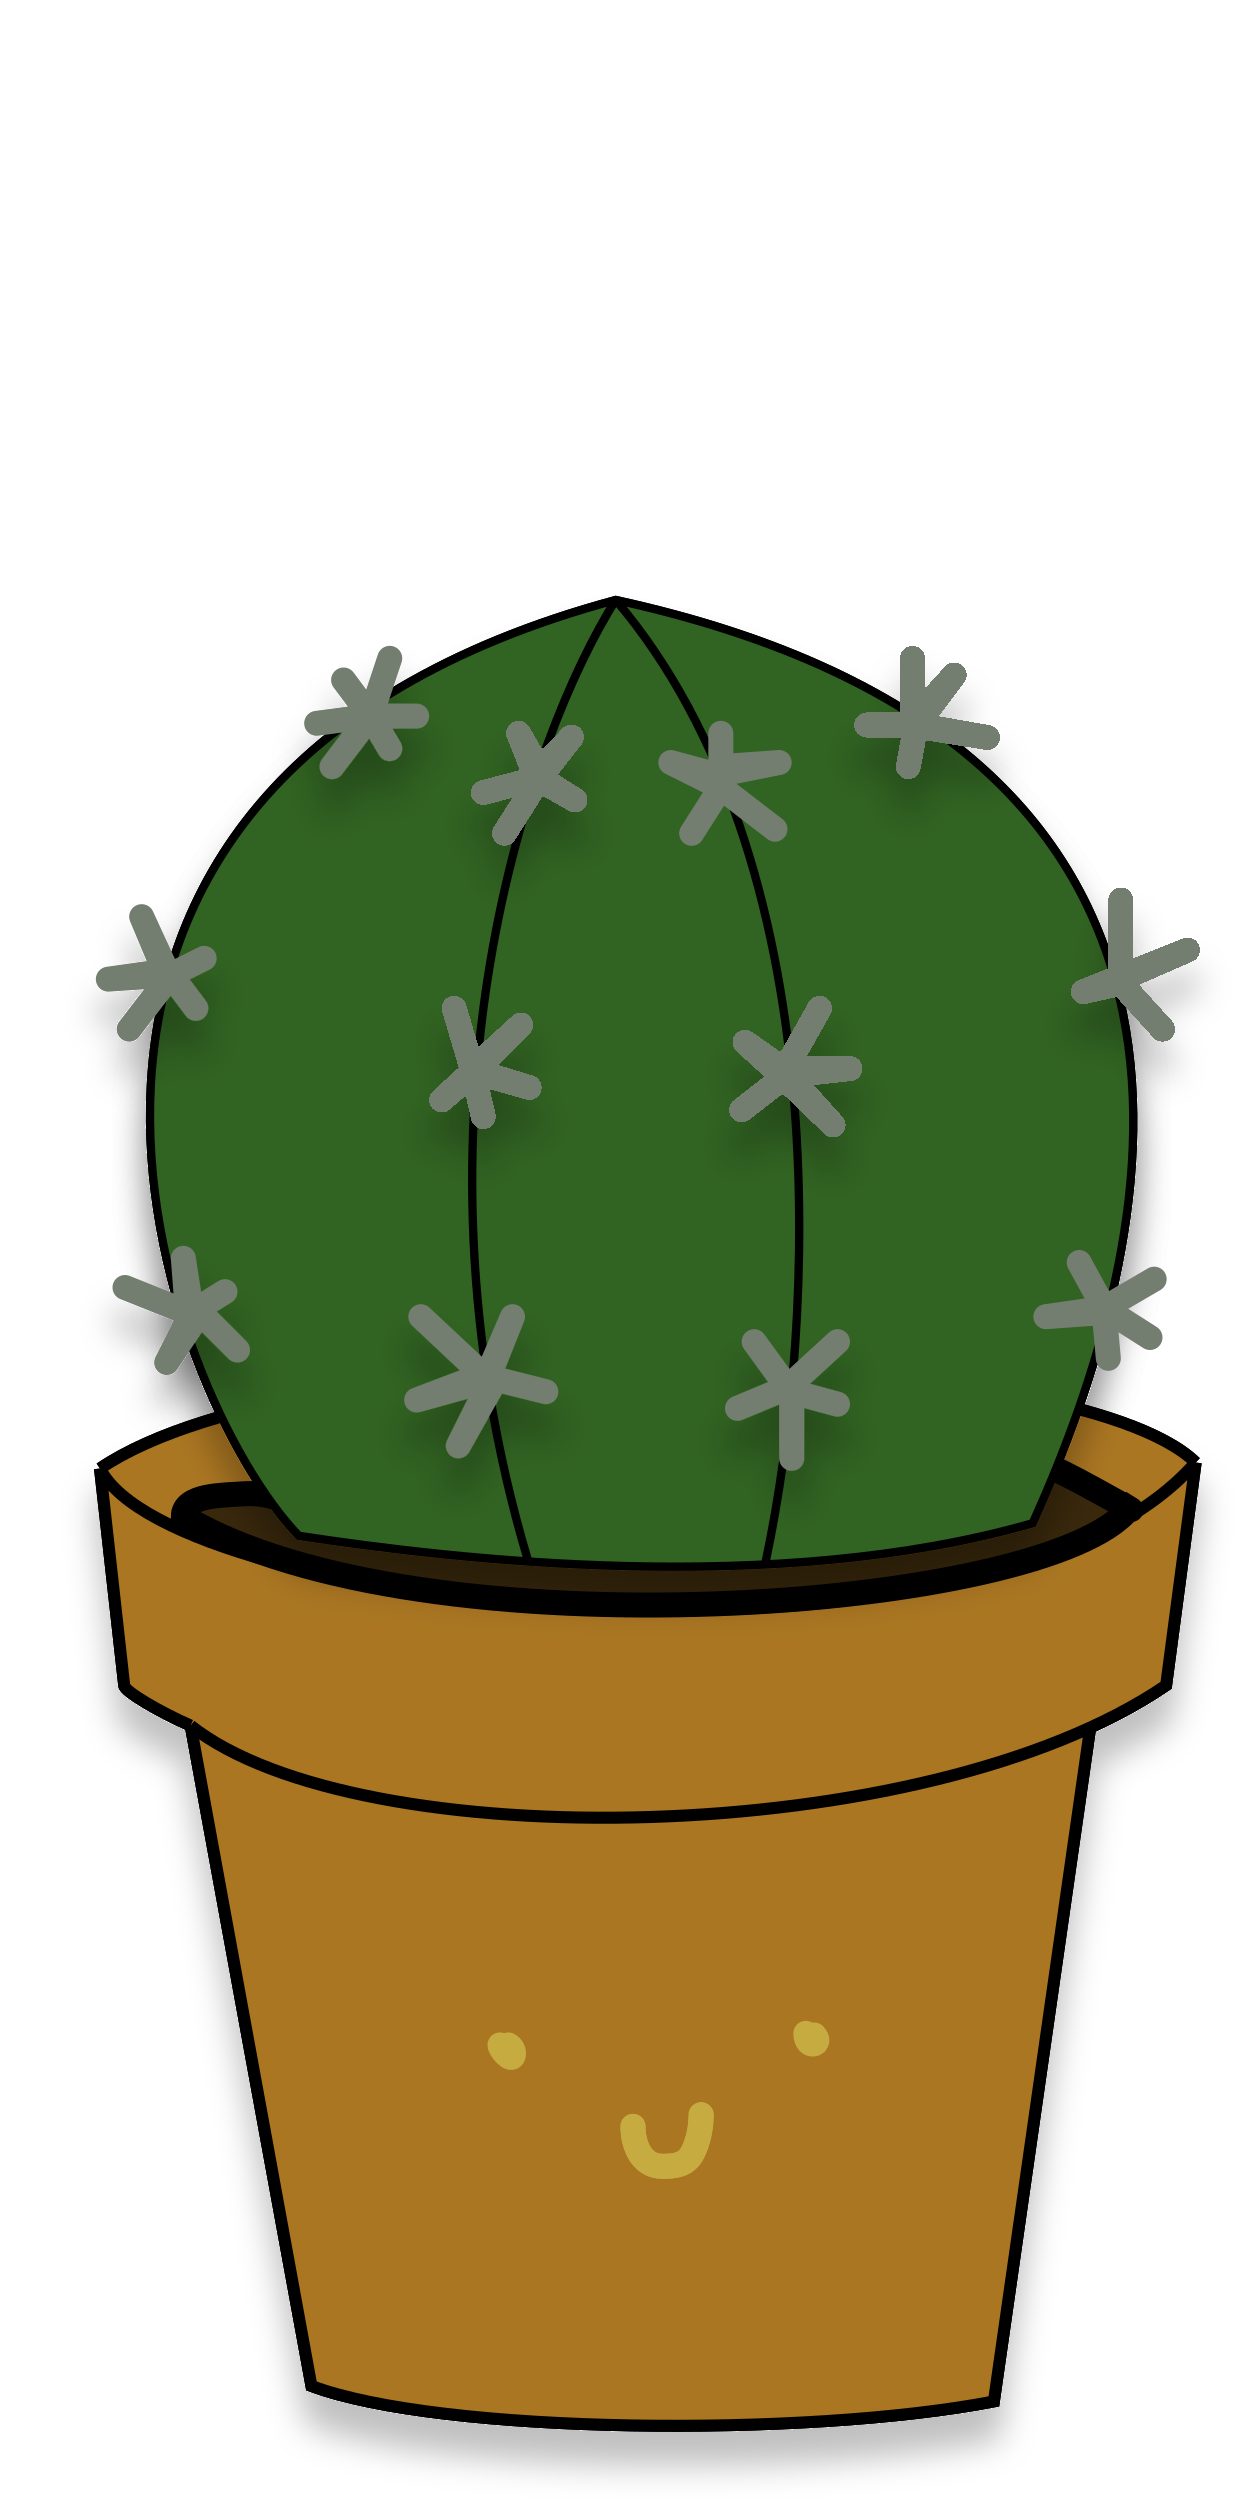
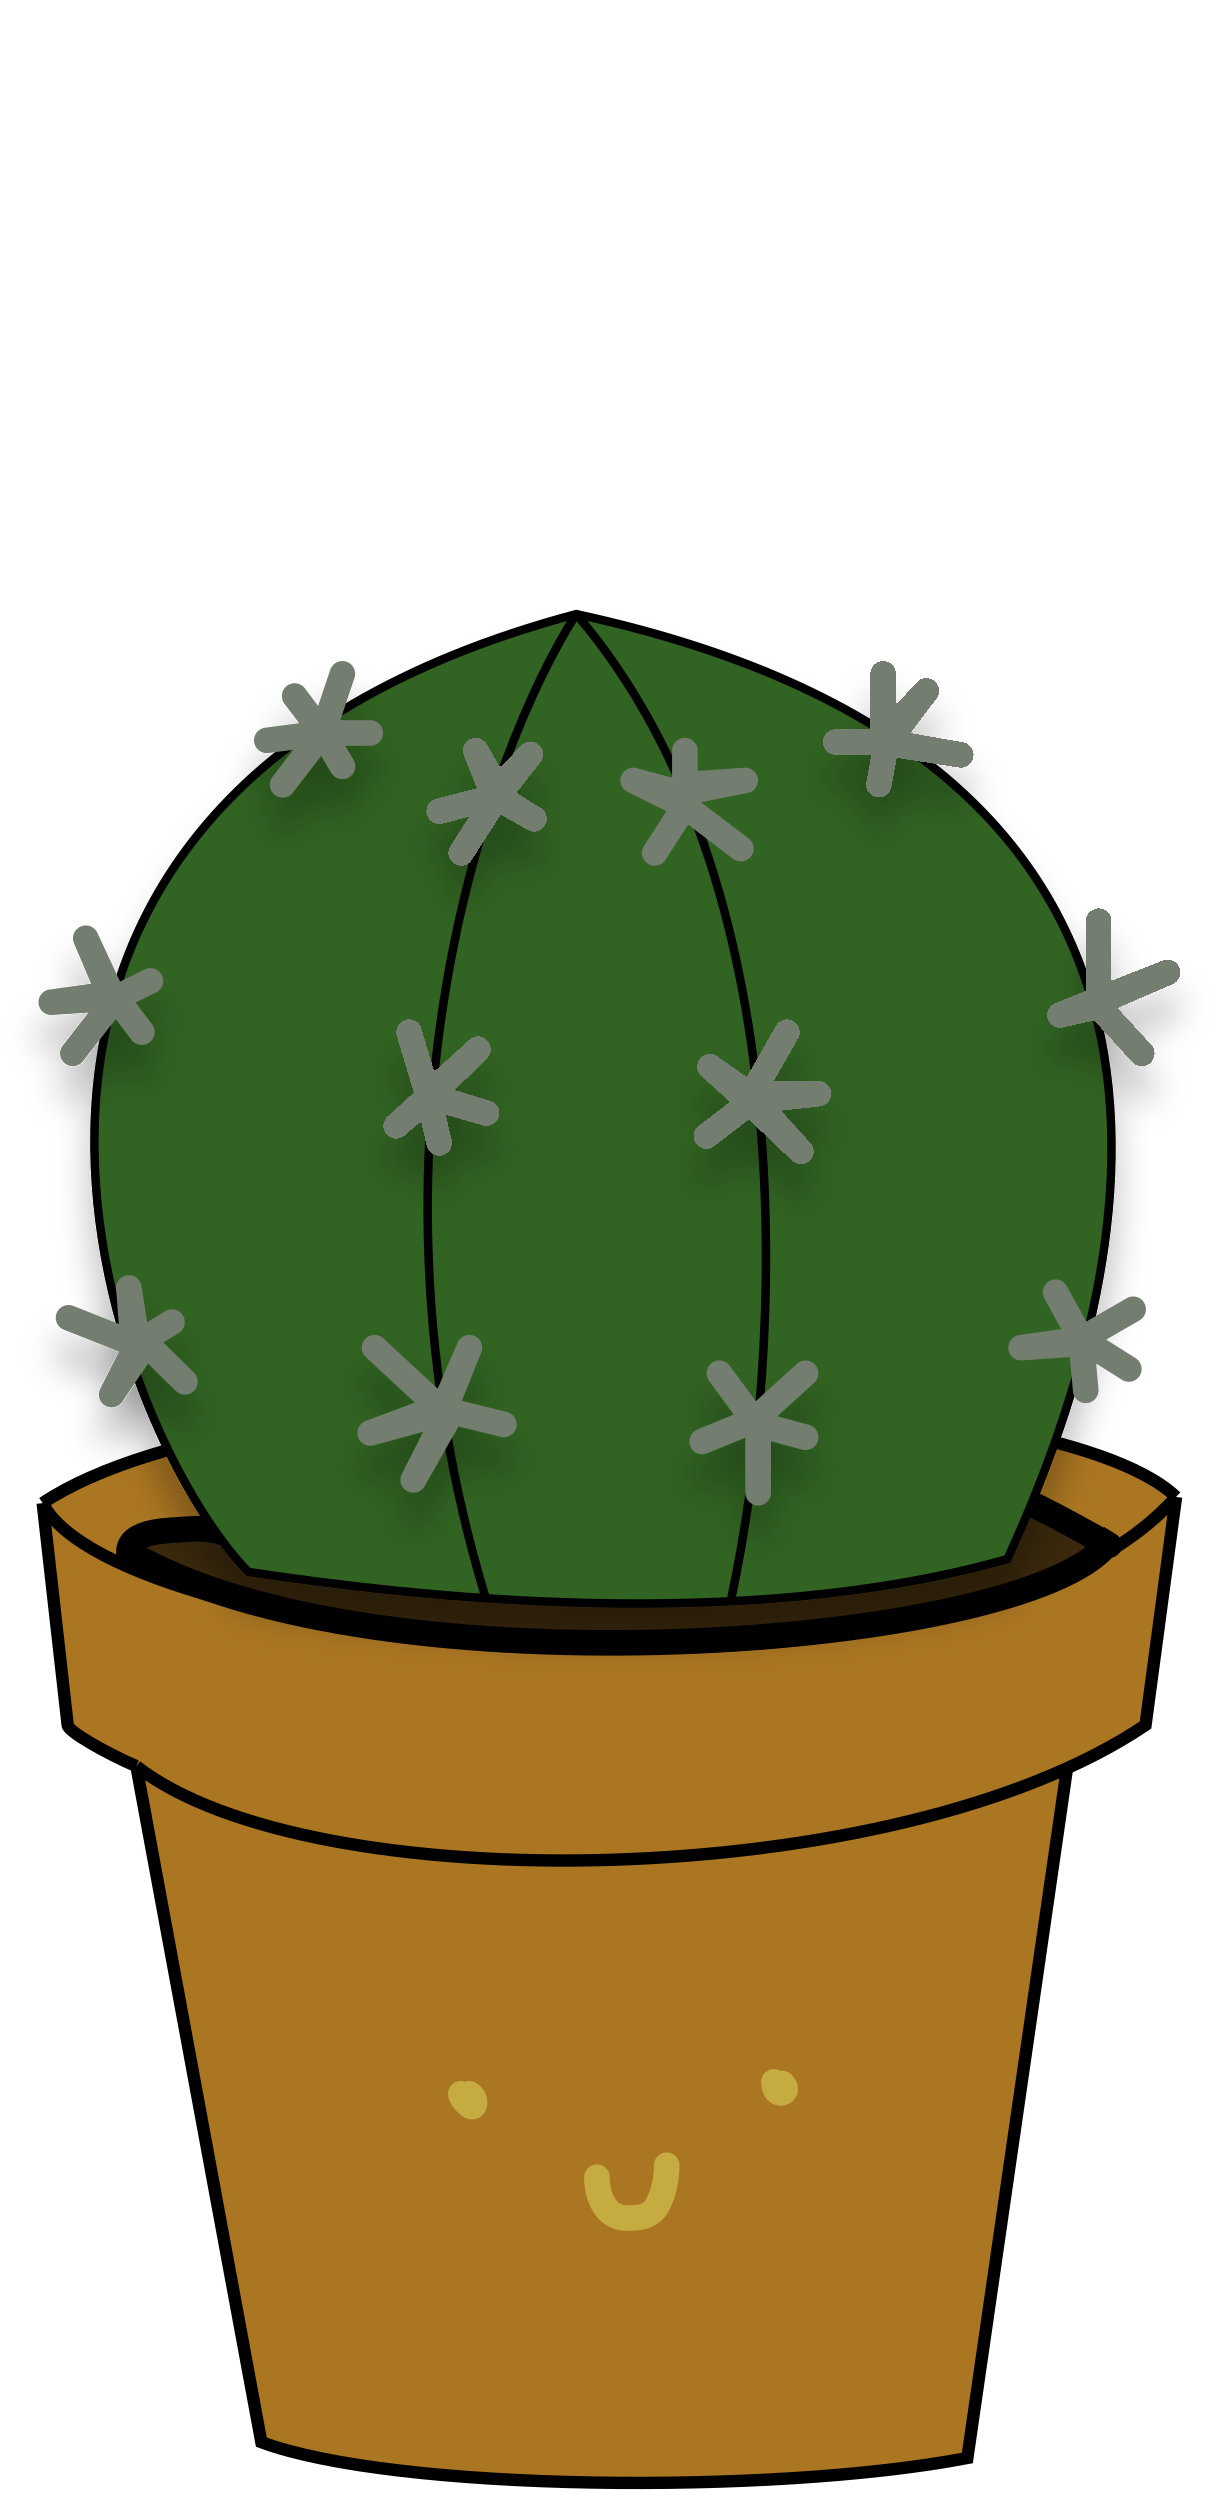
- <svg xmlns="http://www.w3.org/2000/svg" width="149" height="300" viewBox="0 0 149 300" fill="none">
-   <path d="M14.9 202.241L12 176.224C37.496 159 128.496 161 143.479 175.5L139.938 202.241C137.223 204.095 134.164 205.784 130.832 207.309L119.269 288.174C96.8 292.523 52.832 292.118 37.369 286.32L22.869 207.071C19.245 205.486 14.9 202.966 14.9 202.241Z" fill="#AA7622" />
-   <path d="M12 176.224L14.9 202.241C14.9 202.966 19.245 205.486 22.869 207.071M12 176.224C20.496 193.5 118.496 204 143.479 175.5M12 176.224C37.496 159 128.496 161 143.479 175.5M22.869 207.071C42.996 223 110.996 222 139.938 202.241L143.479 175.5M22.869 207.071L37.369 286.32C52.832 292.118 96.8 292.523 119.269 288.174L130.866 207.071" stroke="black" stroke-width="1.45" />
-   <path d="M21.997 182C21.997 179.305 26.905 179.446 29.018 179.269C30.612 179.136 32.013 179.342 33.504 179.847C34.594 180.216 35.629 180.747 36.82 180.767C39.13 180.806 40.323 178.626 42.379 177.87C44.448 177.109 46.609 176.388 48.87 176.363C50.026 176.35 51.212 176.268 52.316 176.627L52.356 176.64C53.099 176.882 53.444 176.994 54.115 176.51C56.066 175.1 57.863 172.599 60.768 173.055C61.446 173.161 61.947 173.581 62.567 173.799C63.382 174.085 64.251 174.054 65.103 174.161C67.473 174.458 69.887 174.425 72.276 174.425C74.316 174.425 76.322 175.317 78.138 176.079C80.421 177.036 83.946 177.382 86.363 176.852C87.748 176.548 89.013 175.744 90.448 175.668C91.746 175.599 92.352 176.063 93.493 176.539C96.501 177.793 100.393 177.757 103.527 176.93C106.23 176.217 109.092 174.953 111.925 174.953C113.272 174.953 114.193 175.044 115.382 175.658C116.327 176.146 117.181 176.884 118.199 177.244C120.833 178.174 122.988 176.39 125.362 175.854C126.076 175.693 133.955 180.188 135.479 181.022C135.485 181.015 135.491 181.007 135.496 181C135.837 181.21 135.793 181.194 135.479 181.022C125.905 193.24 50.479 198.99 21.997 182Z" fill="#39280C" />
-   <path d="M21.997 182C21.997 179.305 26.905 179.446 29.018 179.269C30.612 179.136 32.013 179.342 33.504 179.847C34.594 180.216 35.629 180.747 36.82 180.767C39.13 180.806 40.323 178.626 42.379 177.87C44.448 177.109 46.609 176.388 48.87 176.363C50.026 176.35 51.212 176.268 52.316 176.627C53.086 176.878 53.432 177.003 54.115 176.51C56.066 175.1 57.863 172.599 60.768 173.055C61.446 173.161 61.947 173.581 62.567 173.799C63.382 174.085 64.251 174.054 65.103 174.161C67.473 174.458 69.887 174.425 72.276 174.425C74.316 174.425 76.322 175.317 78.138 176.079C80.421 177.036 83.946 177.382 86.363 176.852C87.748 176.548 89.013 175.744 90.448 175.668C91.746 175.599 92.352 176.063 93.493 176.539C96.501 177.793 100.393 177.757 103.527 176.93C106.23 176.217 109.092 174.953 111.925 174.953C113.272 174.953 114.193 175.044 115.382 175.658C116.327 176.146 117.181 176.884 118.199 177.244C120.833 178.174 122.988 176.39 125.362 175.854C126.223 175.66 137.496 182.233 135.496 181C125.996 193.233 50.496 199 21.997 182Z" stroke="black" stroke-width="3" stroke-linecap="round" />
-   <g filter="url(#filter0_d_10_272)">
-     <path d="M73.886 72C154.446 89.625 138.935 149.548 123.923 182.783C93.1 191.646 54.538 187.147 35.858 184.294C19.846 167.676 -8.175 94.157 73.886 72Z" fill="#316322" />
-     <path d="M73.886 72C63.712 88.114 47.366 133.736 63.378 187.315M73.886 72C100.406 103.221 98.071 158.277 91.899 187.315M73.886 72C154.446 89.625 138.935 149.548 123.923 182.783C93.1 191.646 54.538 187.147 35.858 184.294C19.846 167.676 -8.175 94.157 73.886 72Z" stroke="black" />
+ <svg xmlns="http://www.w3.org/2000/svg" width="143" height="293" viewBox="0 0 143 293" fill="none">
+   <path d="M7.93 202.172L5 176.164C30.759 158.946 122.697 160.945 137.834 175.44L134.257 202.172C131.514 204.025 128.423 205.713 125.057 207.238L113.375 288.076C90.674 292.423 46.253 292.018 30.631 286.222L15.981 207C12.319 205.416 7.93 202.896 7.93 202.172Z" fill="#AA7622" />
+   <path d="M5 176.164L7.93 202.172C7.93 202.896 12.319 205.416 15.981 207M5 176.164C13.584 193.434 112.594 203.93 137.834 175.44M5 176.164C30.759 158.946 122.697 160.945 137.834 175.44M15.981 207C36.316 222.924 105.017 221.924 134.257 202.172L137.834 175.44M15.981 207L30.631 286.222C46.253 292.018 90.674 292.423 113.375 288.076L125.092 207" stroke="black" stroke-width="1.45" />
+   <path d="M15.1 181.938C15.1 179.243 20.059 179.385 22.194 179.208C23.803 179.075 25.219 179.28 26.726 179.785C27.827 180.154 28.873 180.685 30.076 180.705C32.41 180.744 33.615 178.565 35.692 177.809C37.783 177.048 39.966 176.328 42.25 176.302C43.418 176.29 44.617 176.208 45.732 176.567L45.773 176.58C46.522 176.821 46.871 176.934 47.549 176.449C49.52 175.04 51.336 172.539 54.271 172.996C54.955 173.102 55.462 173.522 56.088 173.739C56.912 174.025 57.789 173.994 58.65 174.101C61.044 174.398 63.483 174.365 65.897 174.365C67.958 174.365 69.985 175.257 71.82 176.019C74.127 176.976 77.688 177.322 80.13 176.792C81.529 176.488 82.808 175.684 84.257 175.608C85.568 175.539 86.18 176.003 87.333 176.479C90.373 177.732 94.305 177.696 97.471 176.87C100.202 176.157 103.093 174.894 105.956 174.894C107.316 174.894 108.247 174.985 109.448 175.598C110.403 176.086 111.265 176.823 112.294 177.183C114.955 178.113 117.132 176.33 119.531 175.794C120.252 175.633 128.212 180.127 129.752 180.96C129.758 180.953 129.764 180.945 129.77 180.938C130.114 181.148 130.069 181.132 129.752 180.96C120.08 193.174 43.876 198.922 15.1 181.938Z" fill="#39280C" />
+   <path d="M15.1 181.938C15.1 179.243 20.059 179.385 22.194 179.208C23.803 179.075 25.219 179.28 26.726 179.785C27.827 180.154 28.873 180.685 30.076 180.705C32.41 180.744 33.615 178.565 35.692 177.809C37.783 177.048 39.966 176.328 42.25 176.302C43.418 176.29 44.617 176.208 45.732 176.567C46.51 176.817 46.859 176.942 47.549 176.449C49.52 175.04 51.336 172.539 54.271 172.996C54.955 173.102 55.462 173.522 56.088 173.739C56.912 174.025 57.789 173.994 58.65 174.101C61.044 174.398 63.483 174.365 65.897 174.365C67.958 174.365 69.985 175.257 71.82 176.019C74.127 176.976 77.688 177.322 80.13 176.792C81.529 176.488 82.808 175.684 84.257 175.608C85.568 175.539 86.18 176.003 87.333 176.479C90.373 177.732 94.305 177.696 97.471 176.87C100.202 176.157 103.093 174.894 105.956 174.894C107.316 174.894 108.247 174.985 109.448 175.598C110.403 176.086 111.265 176.823 112.294 177.183C114.955 178.113 117.132 176.33 119.531 175.794C120.4 175.599 131.79 182.171 129.77 180.938C120.172 193.167 43.893 198.932 15.1 181.938Z" stroke="black" stroke-width="3" stroke-linecap="round" />
+   <g filter="url(#filter0_d_10_832)">
+     <path d="M67.524 71.975C148.915 89.594 133.243 149.497 118.077 182.721C86.936 191.58 47.977 187.083 29.104 184.231C12.927 167.619 -15.383 94.124 67.524 71.975Z" fill="#316322" />
+     <path d="M67.524 71.975C57.245 88.084 40.731 133.691 56.908 187.251M67.524 71.975C94.317 103.185 91.958 158.222 85.723 187.251M67.524 71.975C148.915 89.594 133.243 149.497 118.077 182.721C86.936 191.58 47.977 187.083 29.104 184.231C12.927 167.619 -15.383 94.124 67.524 71.975Z" stroke="black" />
  </g>
-   <path d="M75.958 255.168C75.958 257.357 76.946 259.955 79.46 259.955C80.934 259.955 82.305 259.86 83.095 258.36C83.797 257.025 84.136 255.265 84.136 253.772" stroke="#C6AB40" stroke-width="3" stroke-linecap="round" />
-   <path d="M59.673 254.981C60.173 254.981 60.617 254.921 61.097 254.797C61.353 254.731 61.582 254.72 61.846 254.72C62.121 254.72 62.396 254.72 62.672 254.72" stroke="#E59ECB" stroke-width="5" stroke-linecap="round" />
-   <path d="M96 253.261C96.5 253.261 96.944 253.201 97.424 253.077C97.68 253.011 97.909 253 98.173 253C98.448 253 98.723 253 98.999 253" stroke="#E59ECB" stroke-width="5" stroke-linecap="round" />
-   <path d="M101.185 241C101.059 241.013 100.931 241.105 100.827 241.163C100.333 241.439 98.983 242.207 98.5 242.5C97.337 243.206 97.019 243.388 95.886 244.144C95.305 244.531 94.689 244.844 94.115 245.226C94.077 245.252 93.943 245.314 94.027 245.354C94.402 245.532 94.782 245.695 95.152 245.885C96.671 246.666 98.145 246.968 99.5 248C99.99 248.373 100.141 248.5 100.827 248.5" stroke="#C6AB40" stroke-width="3" stroke-linecap="round" />
-   <path d="M57 242C57.127 242.013 57.254 242.105 57.359 242.163C57.852 242.439 59.203 243.207 59.685 243.5C60.849 244.206 61.166 244.388 62.299 245.144C62.88 245.531 63.496 245.844 64.07 246.226C64.108 246.252 64.242 246.314 64.158 246.354C63.783 246.532 63.403 246.695 63.033 246.885C61.514 247.666 60.04 247.968 58.685 249C58.195 249.373 58.044 249.5 57.359 249.5" stroke="#C6AB40" stroke-width="3" stroke-linecap="round" />
-   <g filter="url(#filter1_d_10_272)">
-     <path d="M14.9 202.241L12 176.224C37.496 159 128.496 161 143.479 175.5L139.938 202.241C137.223 204.095 134.164 205.784 130.832 207.309L119.269 288.174C96.8 292.523 52.832 292.118 37.369 286.32L22.869 207.071C19.245 205.486 14.9 202.966 14.9 202.241Z" fill="#AA7622" />
-     <path d="M12 176.224L14.9 202.241C14.9 202.966 19.245 205.486 22.869 207.071M12 176.224C20.496 193.5 118.496 204 143.479 175.5M12 176.224C37.496 159 128.496 161 143.479 175.5M22.869 207.071C42.996 223 110.996 222 139.938 202.241L143.479 175.5M22.869 207.071L37.369 286.32C52.832 292.118 96.8 292.523 119.269 288.174L130.866 207.071" stroke="black" stroke-width="1.45" />
+   <g filter="url(#filter1_d_10_832)">
+     <path d="M37.796 85.904L40.128 78.973M37.796 85.904L34.532 81.572M37.796 85.904L31.268 86.77M37.796 85.904L33.133 91.969M37.796 85.904L40.128 89.803M37.796 85.904H43.392" stroke="#737D70" stroke-width="3" stroke-linecap="round" stroke-linejoin="round" />
  </g>
-   <path d="M21.997 182C21.997 179.305 26.905 179.446 29.018 179.269C30.612 179.136 32.013 179.342 33.504 179.847C34.594 180.216 35.629 180.747 36.82 180.767C39.13 180.806 40.323 178.626 42.379 177.87C44.448 177.109 46.609 176.388 48.87 176.363C50.026 176.35 51.212 176.268 52.316 176.627L52.356 176.64C53.099 176.882 53.444 176.994 54.115 176.51C56.066 175.1 57.863 172.599 60.768 173.055C61.446 173.161 61.947 173.581 62.567 173.799C63.382 174.085 64.251 174.054 65.103 174.161C67.473 174.458 69.887 174.425 72.276 174.425C74.316 174.425 76.322 175.317 78.138 176.079C80.421 177.036 83.946 177.382 86.363 176.852C87.748 176.548 89.013 175.744 90.448 175.668C91.746 175.599 92.352 176.063 93.493 176.539C96.501 177.793 100.393 177.757 103.527 176.93C106.23 176.217 109.092 174.953 111.925 174.953C113.272 174.953 114.193 175.044 115.382 175.658C116.327 176.146 117.181 176.884 118.199 177.244C120.833 178.174 122.988 176.39 125.362 175.854C126.076 175.693 133.955 180.188 135.479 181.022C135.485 181.015 135.491 181.007 135.496 181C135.837 181.21 135.793 181.194 135.479 181.022C125.905 193.24 50.479 198.99 21.997 182Z" fill="#39280C" />
-   <path d="M21.997 182C21.997 179.305 26.905 179.446 29.018 179.269C30.612 179.136 32.013 179.342 33.504 179.847C34.594 180.216 35.629 180.747 36.82 180.767C39.13 180.806 40.323 178.626 42.379 177.87C44.448 177.109 46.609 176.388 48.87 176.363C50.026 176.35 51.212 176.268 52.316 176.627C53.086 176.878 53.432 177.003 54.115 176.51C56.066 175.1 57.863 172.599 60.768 173.055C61.446 173.161 61.947 173.581 62.567 173.799C63.382 174.085 64.251 174.054 65.103 174.161C67.473 174.458 69.887 174.425 72.276 174.425C74.316 174.425 76.322 175.317 78.138 176.079C80.421 177.036 83.946 177.382 86.363 176.852C87.748 176.548 89.013 175.744 90.448 175.668C91.746 175.599 92.352 176.063 93.493 176.539C96.501 177.793 100.393 177.757 103.527 176.93C106.23 176.217 109.092 174.953 111.925 174.953C113.272 174.953 114.193 175.044 115.382 175.658C116.327 176.146 117.181 176.884 118.199 177.244C120.833 178.174 122.988 176.39 125.362 175.854C126.223 175.66 137.496 182.233 135.496 181C125.996 193.233 50.496 199 21.997 182Z" stroke="black" stroke-width="3" stroke-linecap="round" />
-   <g filter="url(#filter2_d_10_272)">
-     <path d="M73.886 72C154.446 89.625 138.935 149.548 123.923 182.783C93.1 191.646 54.538 187.147 35.858 184.294C19.846 167.676 -8.175 94.157 73.886 72Z" fill="#316322" />
-     <path d="M73.886 72C63.712 88.114 47.366 133.736 63.378 187.315M73.886 72C100.406 103.221 98.071 158.277 91.899 187.315M73.886 72C154.446 89.625 138.935 149.548 123.923 182.783C93.1 191.646 54.538 187.147 35.858 184.294C19.846 167.676 -8.175 94.157 73.886 72Z" stroke="black" />
+   <g filter="url(#filter2_d_10_832)">
+     <path d="M12.577 115.96L10.052 109.962L13.082 116.46L6.01 117.46L13.588 116.96M13.588 116.96L8.536 123.458M13.588 116.96L16.619 120.959M13.588 116.96L17.629 114.961" stroke="#737D70" stroke-width="3" stroke-linecap="round" stroke-linejoin="round" />
  </g>
-   <path d="M75.958 255.168C75.958 257.357 76.946 259.955 79.46 259.955C80.934 259.955 82.305 259.86 83.095 258.36C83.797 257.025 84.136 255.265 84.136 253.772" stroke="#C6AB40" stroke-width="3" stroke-linecap="round" />
-   <path d="M60 245.396C60 245.919 61.364 247.455 61.585 246.682C61.735 246.156 61.438 245.616 60.997 245.396" stroke="#C6AB40" stroke-width="3" stroke-linecap="round" />
-   <path d="M96.703 244C96.703 246.043 98.816 245.315 97.701 244.199" stroke="#C6AB40" stroke-width="3" stroke-linecap="round" />
-   <path d="M75.958 255.168C75.958 257.357 76.946 259.955 79.46 259.955C80.934 259.955 82.305 259.86 83.095 258.36C83.797 257.025 84.136 255.265 84.136 253.772" stroke="#C6AB40" stroke-width="3" stroke-linecap="round" />
-   <g filter="url(#filter3_d_10_272)">
-     <path d="M44.462 85.933L46.769 79M44.462 85.933L41.231 81.6M44.462 85.933L38 86.8M44.462 85.933L39.846 92M44.462 85.933L46.769 89.833M44.462 85.933H50" stroke="#737D70" stroke-width="3" stroke-linecap="round" stroke-linejoin="round" />
+   <g filter="url(#filter3_d_10_832)">
+     <path d="M8.031 154.447L15.608 157.446L15.103 150.948L16.113 157.446M16.113 157.446L20.155 154.947M16.113 157.446L13.082 163.444L17.124 157.446L21.67 161.945" stroke="#737D70" stroke-width="3" stroke-linecap="round" stroke-linejoin="round" />
  </g>
-   <g filter="url(#filter4_d_10_272)">
-     <path d="M19.5 116L17 110L20 116.5L13 117.5L20.5 117M20.5 117L15.5 123.5M20.5 117L23.5 121M20.5 117L24.5 115" stroke="#737D70" stroke-width="3" stroke-linecap="round" stroke-linejoin="round" />
+   <g filter="url(#filter4_d_10_832)">
+     <path d="M49.959 128.956L46.423 131.955L50.207 128.526M50.207 128.526L57.031 130.455L50.464 128.456L56.021 122.958L49.959 128.456L50.207 128.526ZM50.207 128.526L51.474 133.954M50.207 128.526L47.938 120.959" stroke="#737D70" stroke-width="3" stroke-linecap="round" stroke-linejoin="round" shape-rendering="crispEdges" />
  </g>
-   <g filter="url(#filter5_d_10_272)">
-     <path d="M15 154.5L22.5 157.5L22 151L23 157.5M23 157.5L27 155M23 157.5L20 163.5L24 157.5L28.5 162" stroke="#737D70" stroke-width="3" stroke-linecap="round" stroke-linejoin="round" />
+   <g filter="url(#filter5_d_10_832)">
+     <path d="M58.313 93.301L62.16 88.414L58.313 92.413L55.749 87.97L57.886 93.301L62.588 95.967L58.313 93.301ZM58.313 93.301L51.474 95.079M58.313 93.301L54.039 99.966" stroke="#737D70" stroke-width="3" stroke-linecap="round" stroke-linejoin="round" shape-rendering="crispEdges" />
  </g>
-   <g filter="url(#filter6_d_10_272)">
-     <path d="M56.5 129L53 132L56.746 128.57M56.746 128.57L63.5 130.5L57 128.5L62.5 123L56.5 128.5L56.746 128.57ZM56.746 128.57L58 134M56.746 128.57L54.5 121" stroke="#737D70" stroke-width="3" stroke-linecap="round" stroke-linejoin="round" shape-rendering="crispEdges" />
+   <g filter="url(#filter6_d_10_832)">
+     <path d="M51.979 164.944L55.01 157.946L51.979 165.443L51.441 164.944M43.897 157.946L51.441 164.944M51.441 164.944L43.392 167.943L52.485 165.443L48.443 173.441L52.99 165.443L59.052 166.943" stroke="#737D70" stroke-width="3" stroke-linecap="round" stroke-linejoin="round" />
  </g>
-   <g filter="url(#filter7_d_10_272)">
-     <path d="M64.769 93.333L68.577 88.444L64.769 92.444L62.231 88L64.346 93.333L69 96L64.769 93.333ZM64.769 93.333L58 95.111M64.769 93.333L60.538 100" stroke="#737D70" stroke-width="3" stroke-linecap="round" stroke-linejoin="round" shape-rendering="crispEdges" />
+   <g filter="url(#filter7_d_10_832)">
+     <path d="M92.234 120.959L88.129 128.182H95.928L88.129 129.04M87.719 129.085L93.876 134.954L87.719 128.182L83.204 125.022L87.719 129.085ZM87.719 129.085L88.129 129.04M82.794 133.148L88.129 129.04" stroke="#737D70" stroke-width="3" stroke-linecap="round" stroke-linejoin="round" shape-rendering="crispEdges" />
  </g>
-   <g filter="url(#filter8_d_10_272)">
-     <path d="M58.5 165L61.5 158L58.5 165.5L57.967 165M50.5 158L57.967 165M57.967 165L50 168L59 165.5L55 173.5L59.5 165.5L65.5 167" stroke="#737D70" stroke-width="3" stroke-linecap="round" stroke-linejoin="round" />
+   <path d="M80.268 87.97V91.969L87.34 91.469L79.763 92.968L74.206 91.469L80.268 94.468M80.268 94.468L76.732 99.966M80.268 94.468L86.835 99.466" stroke="#737D70" stroke-width="3" stroke-linecap="round" stroke-linejoin="round" />
+   <g filter="url(#filter8_d_10_832)">
+     <path d="M103.505 78.973V86.47L108.557 80.972L104.01 86.97L112.598 88.47L103.215 87.004M103.215 87.004L103 86.97H97.948L103.215 87.004ZM103 91.969L104.01 86.47" stroke="#737D70" stroke-width="3" stroke-linecap="round" stroke-linejoin="round" shape-rendering="crispEdges" />
  </g>
-   <g filter="url(#filter9_d_10_272)">
-     <path d="M98.344 121L94.281 128.226H102L94.281 129.084M93.875 129.129L99.969 135L93.875 128.226L89.406 125.065L93.875 129.129ZM93.875 129.129L94.281 129.084M89 133.194L94.281 129.084" stroke="#737D70" stroke-width="3" stroke-linecap="round" stroke-linejoin="round" shape-rendering="crispEdges" />
+   <g filter="url(#filter9_d_10_832)">
+     <path d="M128.763 107.963V117.46L136.845 113.961L124.217 118.959L128.763 117.96L133.814 123.458" stroke="#737D70" stroke-width="3" stroke-linecap="round" stroke-linejoin="round" shape-rendering="crispEdges" />
  </g>
-   <path d="M86.5 88V92L93.5 91.5L86 93L80.5 91.5L86.5 94.5M86.5 94.5L83 100M86.5 94.5L93 99.5" stroke="#737D70" stroke-width="3" stroke-linecap="round" stroke-linejoin="round" />
-   <g filter="url(#filter10_d_10_272)">
-     <path d="M109.5 79V86.5L114.5 81L110 87L118.5 88.5L109.212 87.034M109.212 87.034L109 87H104L109.212 87.034ZM109 92L110 86.5" stroke="#737D70" stroke-width="3" stroke-linecap="round" stroke-linejoin="round" shape-rendering="crispEdges" />
+   <g filter="url(#filter10_d_10_832)">
+     <path d="M88.35 166.443L94.412 160.945M88.35 166.443L84.309 160.945M88.35 166.443L82.289 168.942M88.856 174.94V166.943L94.412 168.442" stroke="#737D70" stroke-width="3" stroke-linecap="round" stroke-linejoin="round" />
  </g>
-   <g filter="url(#filter11_d_10_272)">
-     <path d="M134.5 108V117.5L142.5 114L130 119L134.5 118L139.5 123.5" stroke="#737D70" stroke-width="3" stroke-linecap="round" stroke-linejoin="round" shape-rendering="crispEdges" />
-   </g>
-   <g filter="url(#filter12_d_10_272)">
-     <path d="M94.5 166.5L100.5 161M94.5 166.5L90.5 161M94.5 166.5L88.5 169M95 175V167L100.5 168.5" stroke="#737D70" stroke-width="3" stroke-linecap="round" stroke-linejoin="round" />
-   </g>
-   <path d="M132.5 157L138.5 153.5M132.5 157L138 160.5M132.5 157L129.5 151.5M132.5 157L125.5 158L132.5 157.5L133 163" stroke="#737D70" stroke-width="3" stroke-linecap="round" stroke-linejoin="round" />
+   <path d="M126.742 156.946L132.804 153.447M126.742 156.946L132.299 160.445M126.742 156.946L123.711 151.448M126.742 156.946L119.67 157.946L126.742 157.446L127.247 162.944" stroke="#737D70" stroke-width="3" stroke-linecap="round" stroke-linejoin="round" />
+   <path d="M54 245.396C54 245.919 55.364 247.455 55.585 246.682C55.735 246.156 55.438 245.616 54.997 245.396" stroke="#C6AB40" stroke-width="3" stroke-linecap="round" />
+   <path d="M90.703 244C90.703 246.043 92.816 245.315 91.701 244.199" stroke="#C6AB40" stroke-width="3" stroke-linecap="round" />
+   <path d="M69.958 255.168C69.958 257.357 70.946 259.955 73.46 259.955C74.934 259.955 76.305 259.86 77.095 258.36C77.797 257.025 78.136 255.265 78.136 253.772" stroke="#C6AB40" stroke-width="3" stroke-linecap="round" />
  <defs>
-     <filter id="filter0_d_10_272" x="13.496" y="71.486" width="127" height="125.014" filterUnits="userSpaceOnUse" color-interpolation-filters="sRGB">
+     <filter id="filter0_d_10_832" x="6.558" y="71.461" width="128.216" height="124.974" filterUnits="userSpaceOnUse" color-interpolation-filters="sRGB">
      <feFlood flood-opacity="0" result="BackgroundImageFix" />
      <feColorMatrix in="SourceAlpha" type="matrix" values="0 0 0 0 0 0 0 0 0 0 0 0 0 0 0 0 0 0 127 0" result="hardAlpha" />
      <feOffset dy="4" />
      <feGaussianBlur stdDeviation="2" />
      <feComposite in2="hardAlpha" operator="out" />
      <feColorMatrix type="matrix" values="0 0 0 0 0 0 0 0 0 0 0 0 0 0 0 0 0 0 0.25 0" />
-       <feBlend mode="normal" in2="BackgroundImageFix" result="effect1_dropShadow_10_272" />
-       <feBlend mode="normal" in="SourceGraphic" in2="effect1_dropShadow_10_272" result="shape" />
+       <feBlend mode="normal" in2="BackgroundImageFix" result="effect1_dropShadow_10_832" />
+       <feBlend mode="normal" in="SourceGraphic" in2="effect1_dropShadow_10_832" result="shape" />
    </filter>
-     <filter id="filter1_d_10_272" x="7.231" y="163.236" width="141.014" height="136.589" filterUnits="userSpaceOnUse" color-interpolation-filters="sRGB">
+     <filter id="filter1_d_10_832" x="25.768" y="77.473" width="23.124" height="23.996" filterUnits="userSpaceOnUse" color-interpolation-filters="sRGB">
      <feFlood flood-opacity="0" result="BackgroundImageFix" />
      <feColorMatrix in="SourceAlpha" type="matrix" values="0 0 0 0 0 0 0 0 0 0 0 0 0 0 0 0 0 0 127 0" result="hardAlpha" />
      <feOffset dy="4" />
      <feGaussianBlur stdDeviation="2" />
      <feComposite in2="hardAlpha" operator="out" />
      <feColorMatrix type="matrix" values="0 0 0 0 0 0 0 0 0 0 0 0 0 0 0 0 0 0 0.25 0" />
-       <feBlend mode="normal" in2="BackgroundImageFix" result="effect1_dropShadow_10_272" />
-       <feBlend mode="normal" in="SourceGraphic" in2="effect1_dropShadow_10_272" result="shape" />
+       <feBlend mode="normal" in2="BackgroundImageFix" result="effect1_dropShadow_10_832" />
+       <feBlend mode="normal" in="SourceGraphic" in2="effect1_dropShadow_10_832" result="shape" />
    </filter>
-     <filter id="filter2_d_10_272" x="13.496" y="71.486" width="127" height="125.014" filterUnits="userSpaceOnUse" color-interpolation-filters="sRGB">
+     <filter id="filter2_d_10_832" x="0.51" y="108.462" width="22.619" height="24.496" filterUnits="userSpaceOnUse" color-interpolation-filters="sRGB">
      <feFlood flood-opacity="0" result="BackgroundImageFix" />
      <feColorMatrix in="SourceAlpha" type="matrix" values="0 0 0 0 0 0 0 0 0 0 0 0 0 0 0 0 0 0 127 0" result="hardAlpha" />
      <feOffset dy="4" />
      <feGaussianBlur stdDeviation="2" />
      <feComposite in2="hardAlpha" operator="out" />
      <feColorMatrix type="matrix" values="0 0 0 0 0 0 0 0 0 0 0 0 0 0 0 0 0 0 0.25 0" />
-       <feBlend mode="normal" in2="BackgroundImageFix" result="effect1_dropShadow_10_272" />
-       <feBlend mode="normal" in="SourceGraphic" in2="effect1_dropShadow_10_272" result="shape" />
+       <feBlend mode="normal" in2="BackgroundImageFix" result="effect1_dropShadow_10_832" />
+       <feBlend mode="normal" in="SourceGraphic" in2="effect1_dropShadow_10_832" result="shape" />
    </filter>
-     <filter id="filter3_d_10_272" x="32.5" y="77.5" width="23" height="24" filterUnits="userSpaceOnUse" color-interpolation-filters="sRGB">
+     <filter id="filter3_d_10_832" x="2.531" y="149.448" width="24.64" height="23.496" filterUnits="userSpaceOnUse" color-interpolation-filters="sRGB">
      <feFlood flood-opacity="0" result="BackgroundImageFix" />
      <feColorMatrix in="SourceAlpha" type="matrix" values="0 0 0 0 0 0 0 0 0 0 0 0 0 0 0 0 0 0 127 0" result="hardAlpha" />
      <feOffset dy="4" />
      <feGaussianBlur stdDeviation="2" />
      <feComposite in2="hardAlpha" operator="out" />
      <feColorMatrix type="matrix" values="0 0 0 0 0 0 0 0 0 0 0 0 0 0 0 0 0 0 0.25 0" />
-       <feBlend mode="normal" in2="BackgroundImageFix" result="effect1_dropShadow_10_272" />
-       <feBlend mode="normal" in="SourceGraphic" in2="effect1_dropShadow_10_272" result="shape" />
+       <feBlend mode="normal" in2="BackgroundImageFix" result="effect1_dropShadow_10_832" />
+       <feBlend mode="normal" in="SourceGraphic" in2="effect1_dropShadow_10_832" result="shape" />
    </filter>
-     <filter id="filter4_d_10_272" x="7.5" y="108.5" width="22.5" height="24.5" filterUnits="userSpaceOnUse" color-interpolation-filters="sRGB">
+     <filter id="filter4_d_10_832" x="40.923" y="119.458" width="21.609" height="23.996" filterUnits="userSpaceOnUse" color-interpolation-filters="sRGB">
      <feFlood flood-opacity="0" result="BackgroundImageFix" />
      <feColorMatrix in="SourceAlpha" type="matrix" values="0 0 0 0 0 0 0 0 0 0 0 0 0 0 0 0 0 0 127 0" result="hardAlpha" />
      <feOffset dy="4" />
      <feGaussianBlur stdDeviation="2" />
      <feComposite in2="hardAlpha" operator="out" />
      <feColorMatrix type="matrix" values="0 0 0 0 0 0 0 0 0 0 0 0 0 0 0 0 0 0 0.25 0" />
-       <feBlend mode="normal" in2="BackgroundImageFix" result="effect1_dropShadow_10_272" />
-       <feBlend mode="normal" in="SourceGraphic" in2="effect1_dropShadow_10_272" result="shape" />
+       <feBlend mode="normal" in2="BackgroundImageFix" result="effect1_dropShadow_10_832" />
+       <feBlend mode="normal" in="SourceGraphic" in2="effect1_dropShadow_10_832" result="shape" />
    </filter>
-     <filter id="filter5_d_10_272" x="9.5" y="149.5" width="24.5" height="23.5" filterUnits="userSpaceOnUse" color-interpolation-filters="sRGB">
+     <filter id="filter5_d_10_832" x="45.974" y="86.47" width="22.114" height="22.996" filterUnits="userSpaceOnUse" color-interpolation-filters="sRGB">
      <feFlood flood-opacity="0" result="BackgroundImageFix" />
      <feColorMatrix in="SourceAlpha" type="matrix" values="0 0 0 0 0 0 0 0 0 0 0 0 0 0 0 0 0 0 127 0" result="hardAlpha" />
      <feOffset dy="4" />
      <feGaussianBlur stdDeviation="2" />
      <feComposite in2="hardAlpha" operator="out" />
      <feColorMatrix type="matrix" values="0 0 0 0 0 0 0 0 0 0 0 0 0 0 0 0 0 0 0.25 0" />
-       <feBlend mode="normal" in2="BackgroundImageFix" result="effect1_dropShadow_10_272" />
-       <feBlend mode="normal" in="SourceGraphic" in2="effect1_dropShadow_10_272" result="shape" />
+       <feBlend mode="normal" in2="BackgroundImageFix" result="effect1_dropShadow_10_832" />
+       <feBlend mode="normal" in="SourceGraphic" in2="effect1_dropShadow_10_832" result="shape" />
    </filter>
-     <filter id="filter6_d_10_272" x="47.5" y="119.5" width="21.5" height="24.001" filterUnits="userSpaceOnUse" color-interpolation-filters="sRGB">
+     <filter id="filter6_d_10_832" x="37.892" y="156.446" width="26.66" height="26.495" filterUnits="userSpaceOnUse" color-interpolation-filters="sRGB">
      <feFlood flood-opacity="0" result="BackgroundImageFix" />
      <feColorMatrix in="SourceAlpha" type="matrix" values="0 0 0 0 0 0 0 0 0 0 0 0 0 0 0 0 0 0 127 0" result="hardAlpha" />
      <feOffset dy="4" />
      <feGaussianBlur stdDeviation="2" />
      <feComposite in2="hardAlpha" operator="out" />
      <feColorMatrix type="matrix" values="0 0 0 0 0 0 0 0 0 0 0 0 0 0 0 0 0 0 0.25 0" />
-       <feBlend mode="normal" in2="BackgroundImageFix" result="effect1_dropShadow_10_272" />
-       <feBlend mode="normal" in="SourceGraphic" in2="effect1_dropShadow_10_272" result="shape" />
+       <feBlend mode="normal" in2="BackgroundImageFix" result="effect1_dropShadow_10_832" />
+       <feBlend mode="normal" in="SourceGraphic" in2="effect1_dropShadow_10_832" result="shape" />
    </filter>
-     <filter id="filter7_d_10_272" x="52.5" y="86.5" width="22" height="23" filterUnits="userSpaceOnUse" color-interpolation-filters="sRGB">
+     <filter id="filter7_d_10_832" x="77.294" y="119.458" width="24.134" height="24.995" filterUnits="userSpaceOnUse" color-interpolation-filters="sRGB">
      <feFlood flood-opacity="0" result="BackgroundImageFix" />
      <feColorMatrix in="SourceAlpha" type="matrix" values="0 0 0 0 0 0 0 0 0 0 0 0 0 0 0 0 0 0 127 0" result="hardAlpha" />
      <feOffset dy="4" />
      <feGaussianBlur stdDeviation="2" />
      <feComposite in2="hardAlpha" operator="out" />
      <feColorMatrix type="matrix" values="0 0 0 0 0 0 0 0 0 0 0 0 0 0 0 0 0 0 0.25 0" />
-       <feBlend mode="normal" in2="BackgroundImageFix" result="effect1_dropShadow_10_272" />
-       <feBlend mode="normal" in="SourceGraphic" in2="effect1_dropShadow_10_272" result="shape" />
+       <feBlend mode="normal" in2="BackgroundImageFix" result="effect1_dropShadow_10_832" />
+       <feBlend mode="normal" in="SourceGraphic" in2="effect1_dropShadow_10_832" result="shape" />
    </filter>
-     <filter id="filter8_d_10_272" x="44.5" y="156.5" width="26.501" height="26.501" filterUnits="userSpaceOnUse" color-interpolation-filters="sRGB">
+     <filter id="filter8_d_10_832" x="92.448" y="77.473" width="25.65" height="23.996" filterUnits="userSpaceOnUse" color-interpolation-filters="sRGB">
      <feFlood flood-opacity="0" result="BackgroundImageFix" />
      <feColorMatrix in="SourceAlpha" type="matrix" values="0 0 0 0 0 0 0 0 0 0 0 0 0 0 0 0 0 0 127 0" result="hardAlpha" />
      <feOffset dy="4" />
      <feGaussianBlur stdDeviation="2" />
      <feComposite in2="hardAlpha" operator="out" />
      <feColorMatrix type="matrix" values="0 0 0 0 0 0 0 0 0 0 0 0 0 0 0 0 0 0 0.25 0" />
-       <feBlend mode="normal" in2="BackgroundImageFix" result="effect1_dropShadow_10_272" />
-       <feBlend mode="normal" in="SourceGraphic" in2="effect1_dropShadow_10_272" result="shape" />
+       <feBlend mode="normal" in2="BackgroundImageFix" result="effect1_dropShadow_10_832" />
+       <feBlend mode="normal" in="SourceGraphic" in2="effect1_dropShadow_10_832" result="shape" />
    </filter>
-     <filter id="filter9_d_10_272" x="83.5" y="119.5" width="24" height="25" filterUnits="userSpaceOnUse" color-interpolation-filters="sRGB">
+     <filter id="filter9_d_10_832" x="118.716" y="106.463" width="23.63" height="26.495" filterUnits="userSpaceOnUse" color-interpolation-filters="sRGB">
      <feFlood flood-opacity="0" result="BackgroundImageFix" />
      <feColorMatrix in="SourceAlpha" type="matrix" values="0 0 0 0 0 0 0 0 0 0 0 0 0 0 0 0 0 0 127 0" result="hardAlpha" />
      <feOffset dy="4" />
      <feGaussianBlur stdDeviation="2" />
      <feComposite in2="hardAlpha" operator="out" />
      <feColorMatrix type="matrix" values="0 0 0 0 0 0 0 0 0 0 0 0 0 0 0 0 0 0 0.25 0" />
-       <feBlend mode="normal" in2="BackgroundImageFix" result="effect1_dropShadow_10_272" />
-       <feBlend mode="normal" in="SourceGraphic" in2="effect1_dropShadow_10_272" result="shape" />
+       <feBlend mode="normal" in2="BackgroundImageFix" result="effect1_dropShadow_10_832" />
+       <feBlend mode="normal" in="SourceGraphic" in2="effect1_dropShadow_10_832" result="shape" />
    </filter>
-     <filter id="filter10_d_10_272" x="98.5" y="77.5" width="25.5" height="24" filterUnits="userSpaceOnUse" color-interpolation-filters="sRGB">
+     <filter id="filter10_d_10_832" x="76.788" y="159.445" width="23.125" height="24.995" filterUnits="userSpaceOnUse" color-interpolation-filters="sRGB">
      <feFlood flood-opacity="0" result="BackgroundImageFix" />
      <feColorMatrix in="SourceAlpha" type="matrix" values="0 0 0 0 0 0 0 0 0 0 0 0 0 0 0 0 0 0 127 0" result="hardAlpha" />
      <feOffset dy="4" />
      <feGaussianBlur stdDeviation="2" />
      <feComposite in2="hardAlpha" operator="out" />
      <feColorMatrix type="matrix" values="0 0 0 0 0 0 0 0 0 0 0 0 0 0 0 0 0 0 0.25 0" />
-       <feBlend mode="normal" in2="BackgroundImageFix" result="effect1_dropShadow_10_272" />
-       <feBlend mode="normal" in="SourceGraphic" in2="effect1_dropShadow_10_272" result="shape" />
-     </filter>
-     <filter id="filter11_d_10_272" x="124.5" y="106.5" width="23.501" height="26.5" filterUnits="userSpaceOnUse" color-interpolation-filters="sRGB">
-       <feFlood flood-opacity="0" result="BackgroundImageFix" />
-       <feColorMatrix in="SourceAlpha" type="matrix" values="0 0 0 0 0 0 0 0 0 0 0 0 0 0 0 0 0 0 127 0" result="hardAlpha" />
-       <feOffset dy="4" />
-       <feGaussianBlur stdDeviation="2" />
-       <feComposite in2="hardAlpha" operator="out" />
-       <feColorMatrix type="matrix" values="0 0 0 0 0 0 0 0 0 0 0 0 0 0 0 0 0 0 0.25 0" />
-       <feBlend mode="normal" in2="BackgroundImageFix" result="effect1_dropShadow_10_272" />
-       <feBlend mode="normal" in="SourceGraphic" in2="effect1_dropShadow_10_272" result="shape" />
-     </filter>
-     <filter id="filter12_d_10_272" x="83" y="159.5" width="23.001" height="25" filterUnits="userSpaceOnUse" color-interpolation-filters="sRGB">
-       <feFlood flood-opacity="0" result="BackgroundImageFix" />
-       <feColorMatrix in="SourceAlpha" type="matrix" values="0 0 0 0 0 0 0 0 0 0 0 0 0 0 0 0 0 0 127 0" result="hardAlpha" />
-       <feOffset dy="4" />
-       <feGaussianBlur stdDeviation="2" />
-       <feComposite in2="hardAlpha" operator="out" />
-       <feColorMatrix type="matrix" values="0 0 0 0 0 0 0 0 0 0 0 0 0 0 0 0 0 0 0.25 0" />
-       <feBlend mode="normal" in2="BackgroundImageFix" result="effect1_dropShadow_10_272" />
-       <feBlend mode="normal" in="SourceGraphic" in2="effect1_dropShadow_10_272" result="shape" />
+       <feBlend mode="normal" in2="BackgroundImageFix" result="effect1_dropShadow_10_832" />
+       <feBlend mode="normal" in="SourceGraphic" in2="effect1_dropShadow_10_832" result="shape" />
    </filter>
  </defs>
</svg>
